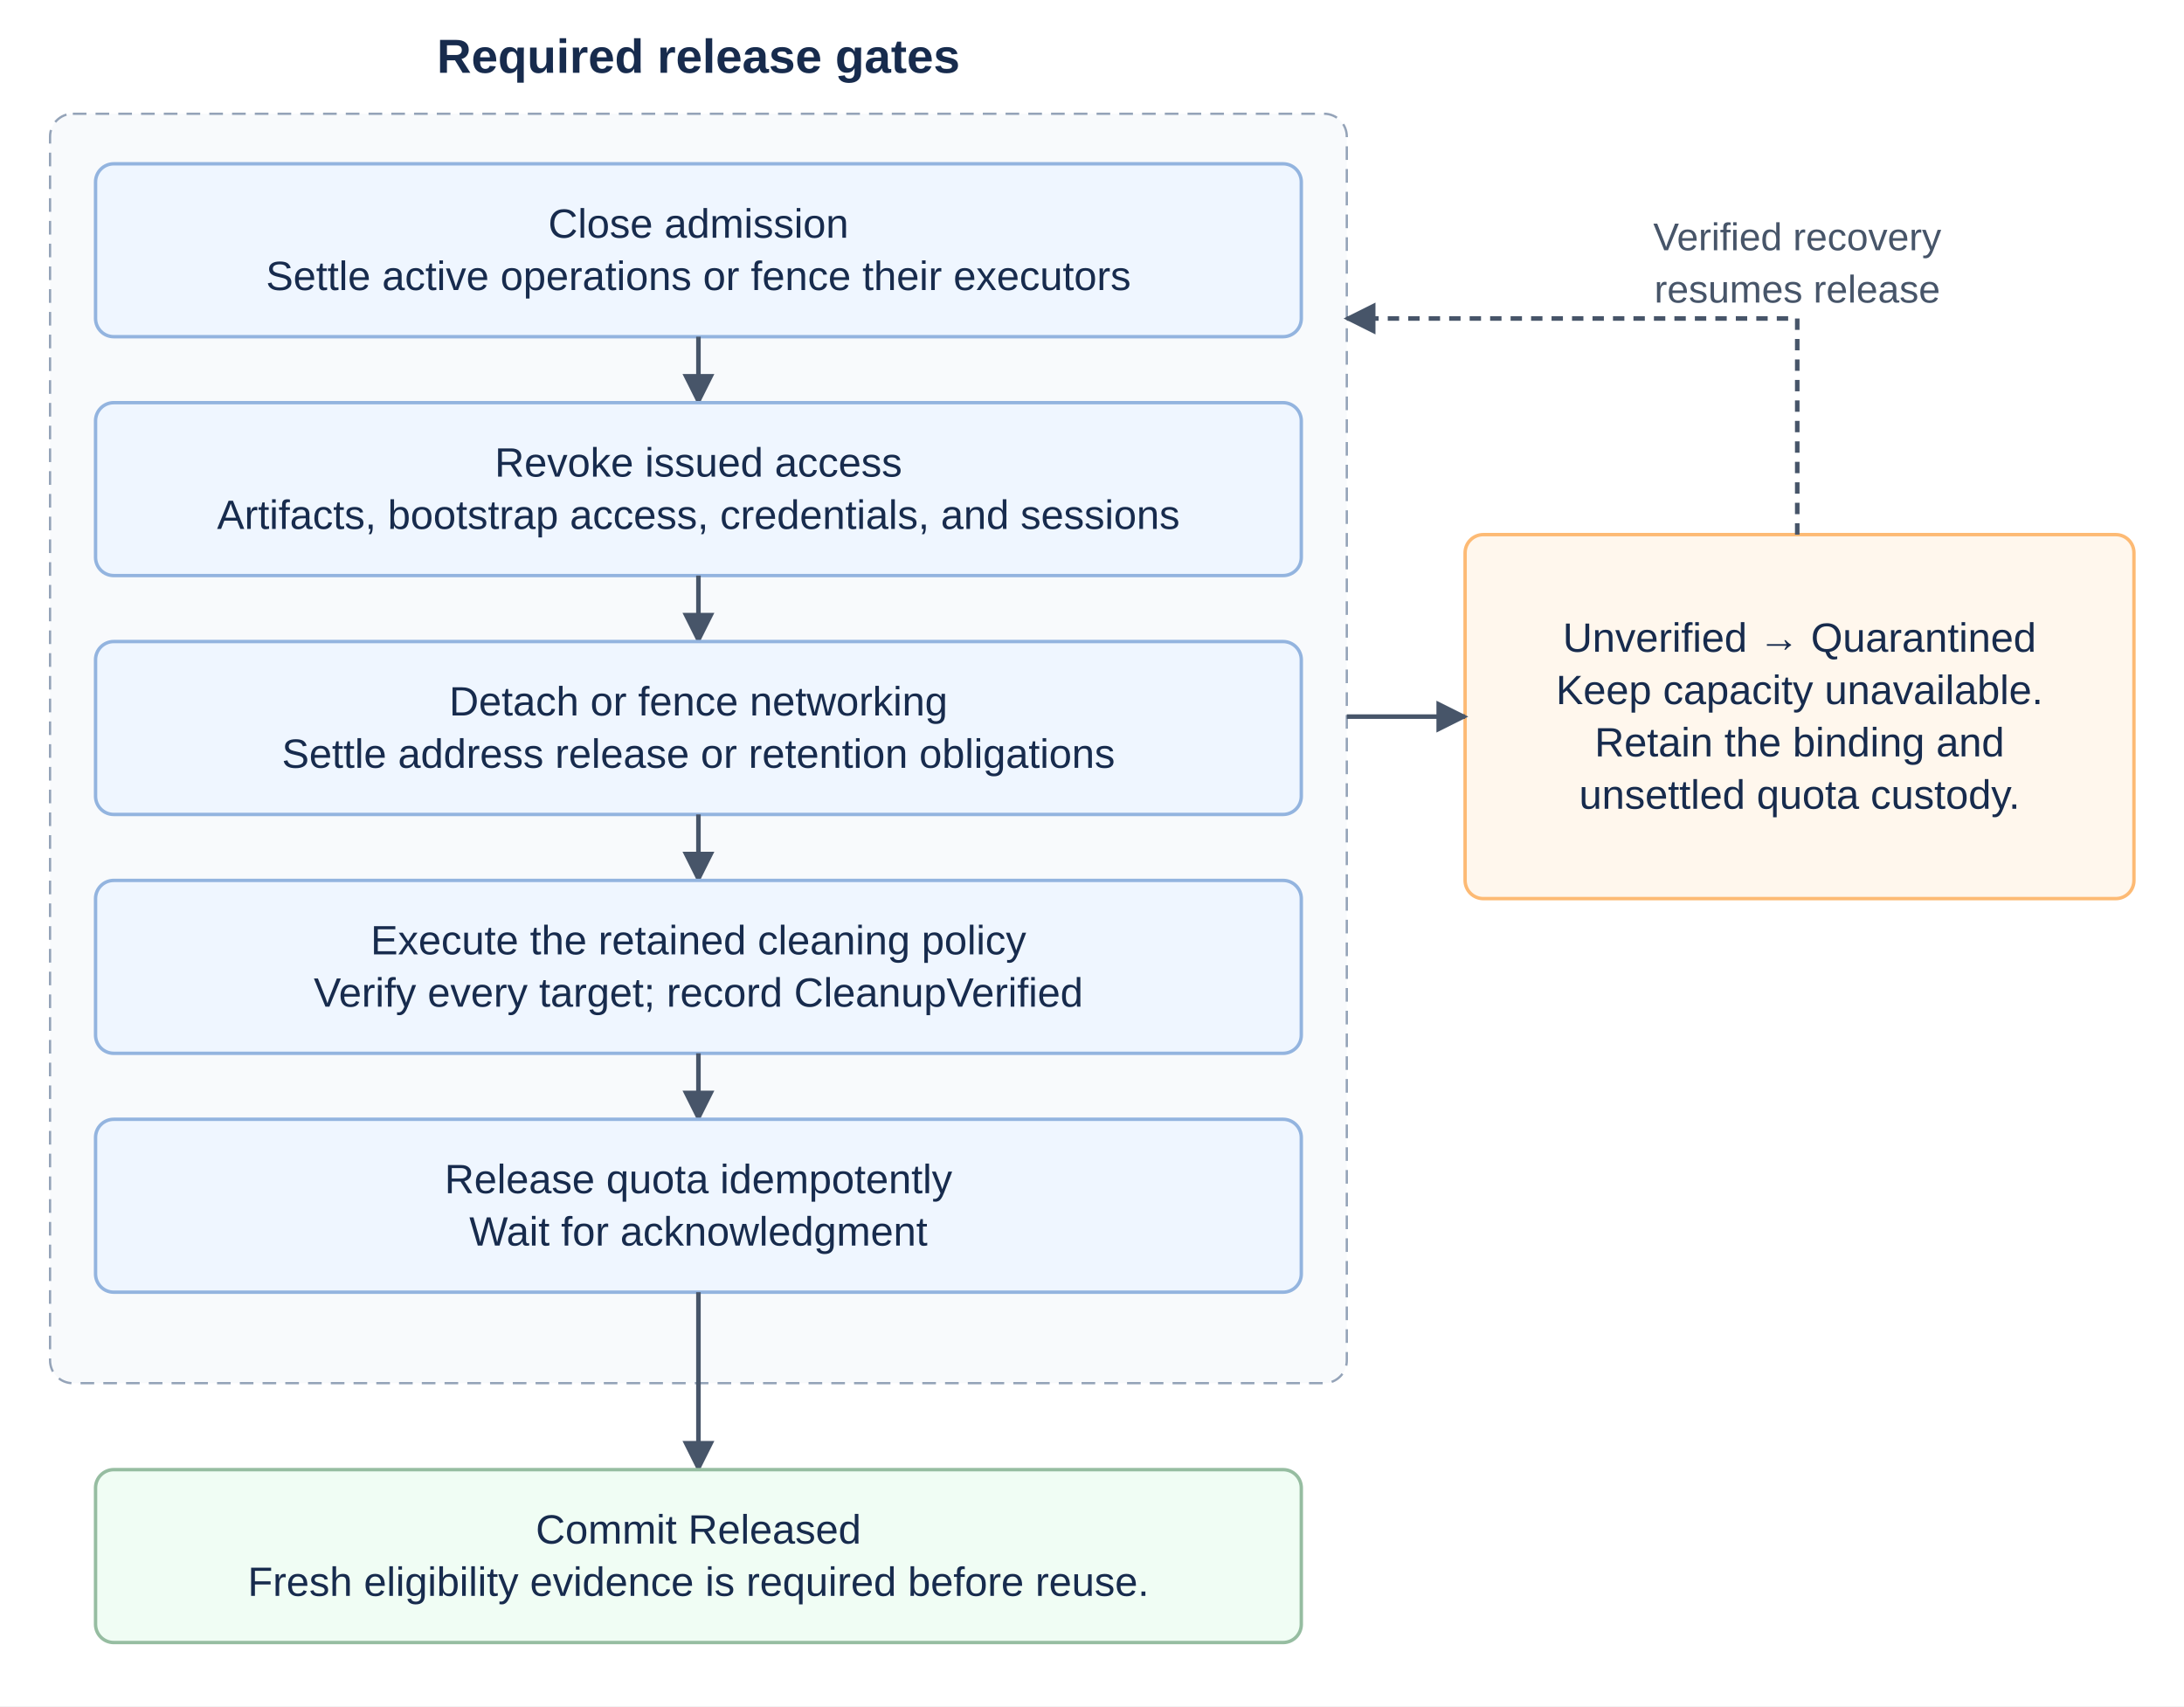
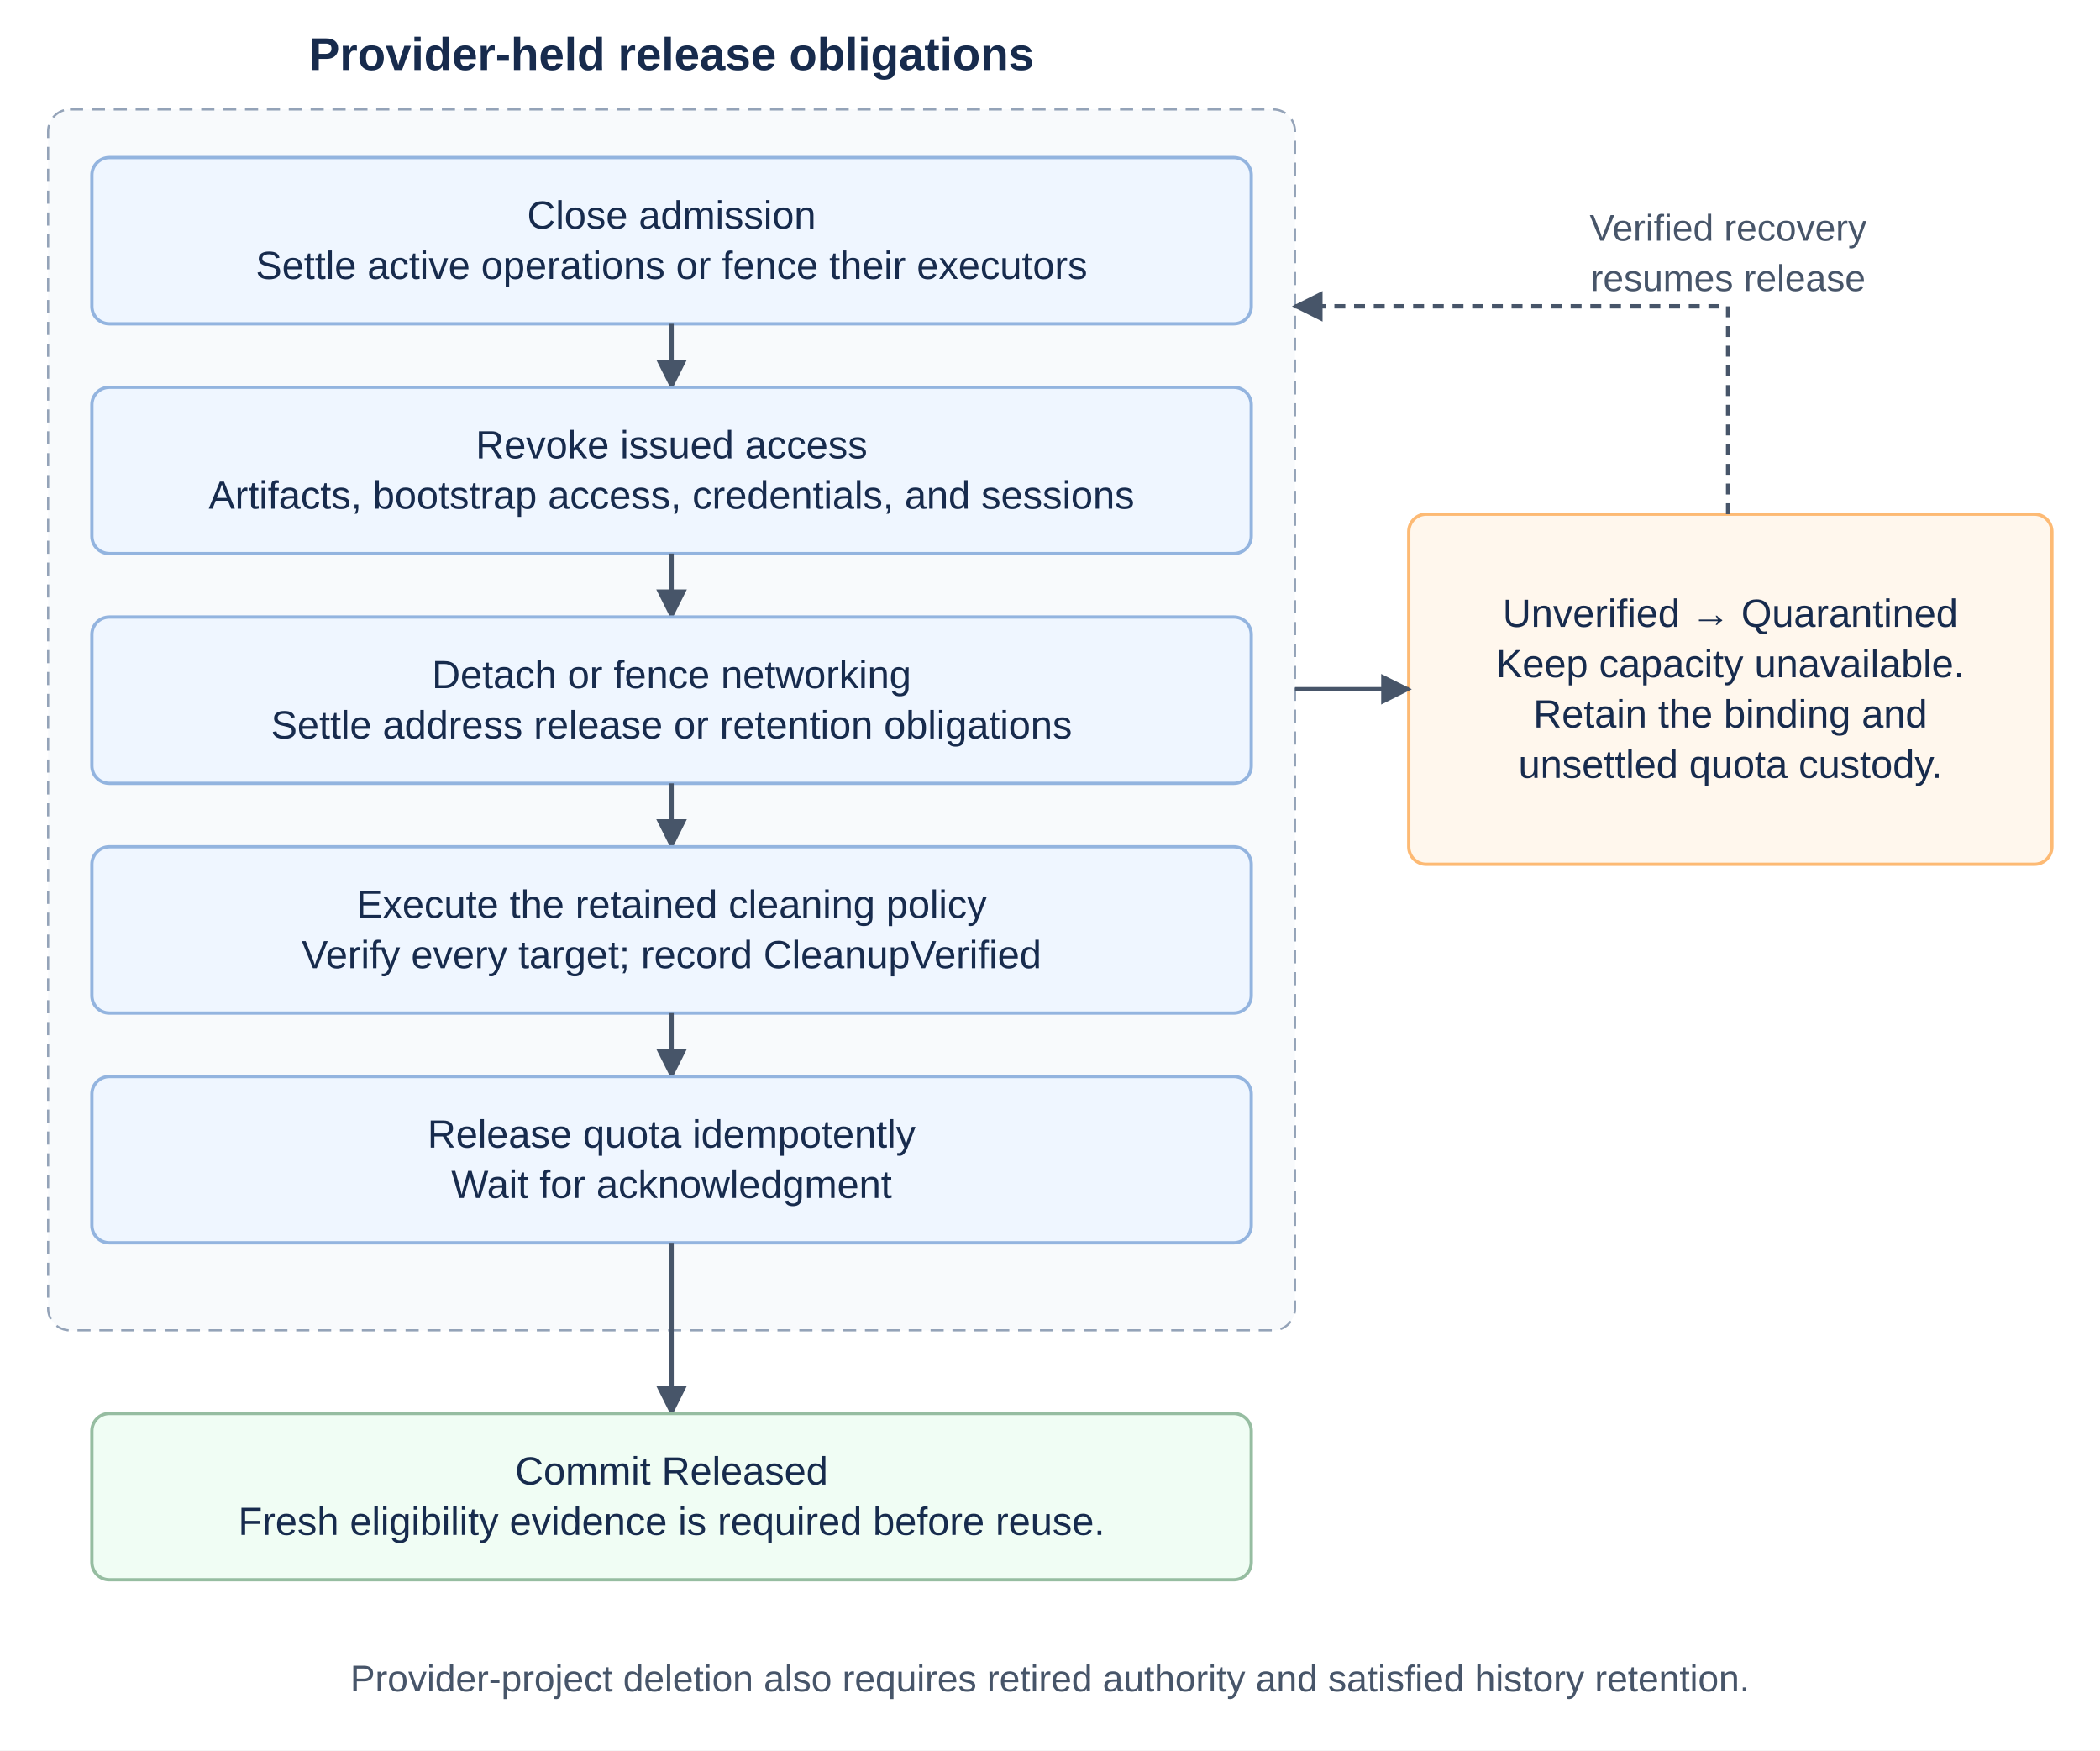
- <svg xmlns="http://www.w3.org/2000/svg" width="960" height="750" viewBox="0 0 960 750" role="img" aria-labelledby="title description">
+ <svg xmlns="http://www.w3.org/2000/svg" width="960" height="800" viewBox="0 0 960 800" role="img" aria-labelledby="title description">
  <defs>
    <marker id="arrow" viewBox="0 0 10 10" refX="9" refY="5" markerWidth="7" markerHeight="7" orient="auto-start-reverse">
      <path d="M 0 0 L 10 5 L 0 10 z" fill="#475569" />
    </marker>
  </defs>
  <style>text { font-family: Arial, Helvetica, sans-serif; fill: #172b4d; } .heading { font-size: 21px; font-weight: 700; } .label { font-size: 18px; } .detail { font-size: 17px; fill: #475569; } .line { fill: none; stroke: #475569; stroke-width: 2; marker-end: url(#arrow); }</style>
-   <rect width="960" height="750" fill="white" />
+   <rect width="960" height="800" fill="white" />
  <rect x="22" y="50" width="570" height="558" rx="10" fill="#f8fafc" stroke="#94a3b8" stroke-dasharray="6 4" />
-   <text x="307" y="32" class="heading" text-anchor="middle">Required release gates</text>
+   <text x="307" y="32" class="heading" text-anchor="middle">Provider-held release obligations</text>
  <rect x="42" y="72" width="530" height="76" rx="8" fill="#eff6ff" stroke="#93b4df" stroke-width="1.5" />
  <text x="307.0" y="104.5" class="label" text-anchor="middle">Close admission</text>
  <text x="307.0" y="127.5" class="label" text-anchor="middle">Settle active operations or fence their executors</text>
  <path d="M 307 148 L 307 177" class="line" />
  <rect x="42" y="177" width="530" height="76" rx="8" fill="#eff6ff" stroke="#93b4df" stroke-width="1.5" />
  <text x="307.0" y="209.5" class="label" text-anchor="middle">Revoke issued access</text>
  <text x="307.0" y="232.5" class="label" text-anchor="middle">Artifacts, bootstrap access, credentials, and sessions</text>
  <path d="M 307 253 L 307 282" class="line" />
  <rect x="42" y="282" width="530" height="76" rx="8" fill="#eff6ff" stroke="#93b4df" stroke-width="1.5" />
  <text x="307.0" y="314.5" class="label" text-anchor="middle">Detach or fence networking</text>
  <text x="307.0" y="337.5" class="label" text-anchor="middle">Settle address release or retention obligations</text>
  <path d="M 307 358 L 307 387" class="line" />
  <rect x="42" y="387" width="530" height="76" rx="8" fill="#eff6ff" stroke="#93b4df" stroke-width="1.5" />
  <text x="307.0" y="419.5" class="label" text-anchor="middle">Execute the retained cleaning policy</text>
  <text x="307.0" y="442.5" class="label" text-anchor="middle">Verify every target; record CleanupVerified</text>
  <path d="M 307 463 L 307 492" class="line" />
  <rect x="42" y="492" width="530" height="76" rx="8" fill="#eff6ff" stroke="#93b4df" stroke-width="1.5" />
  <text x="307.0" y="524.5" class="label" text-anchor="middle">Release quota idempotently</text>
  <text x="307.0" y="547.5" class="label" text-anchor="middle">Wait for acknowledgment</text>
  <rect x="644" y="235" width="294" height="160" rx="8" fill="#fff7ed" stroke="#fdba74" stroke-width="1.5" />
  <text x="791.0" y="286.5" class="label" text-anchor="middle">Unverified → Quarantined</text>
  <text x="791.0" y="309.5" class="label" text-anchor="middle">Keep capacity unavailable.</text>
  <text x="791.0" y="332.5" class="label" text-anchor="middle">Retain the binding and</text>
  <text x="791.0" y="355.5" class="label" text-anchor="middle">unsettled quota custody.</text>
  <path d="M 592 315 L 644 315" class="line" />
  <path d="M 790 235 L 790 140 L 592 140" class="line" stroke-dasharray="5 4" />
  <text x="790" y="110" class="detail" text-anchor="middle">Verified recovery</text>
  <text x="790" y="133" class="detail" text-anchor="middle">resumes release</text>
  <path d="M 307 568 L 307 646" class="line" />
  <rect x="42" y="646" width="530" height="76" rx="8" fill="#f0fdf4" stroke="#96bda1" stroke-width="1.5" />
  <text x="307.0" y="678.5" class="label" text-anchor="middle">Commit Released</text>
  <text x="307.0" y="701.5" class="label" text-anchor="middle">Fresh eligibility evidence is required before reuse.</text>
+   <text x="480" y="773" class="detail" text-anchor="middle">Provider-project deletion also requires retired authority and satisfied history retention.</text>
</svg>
